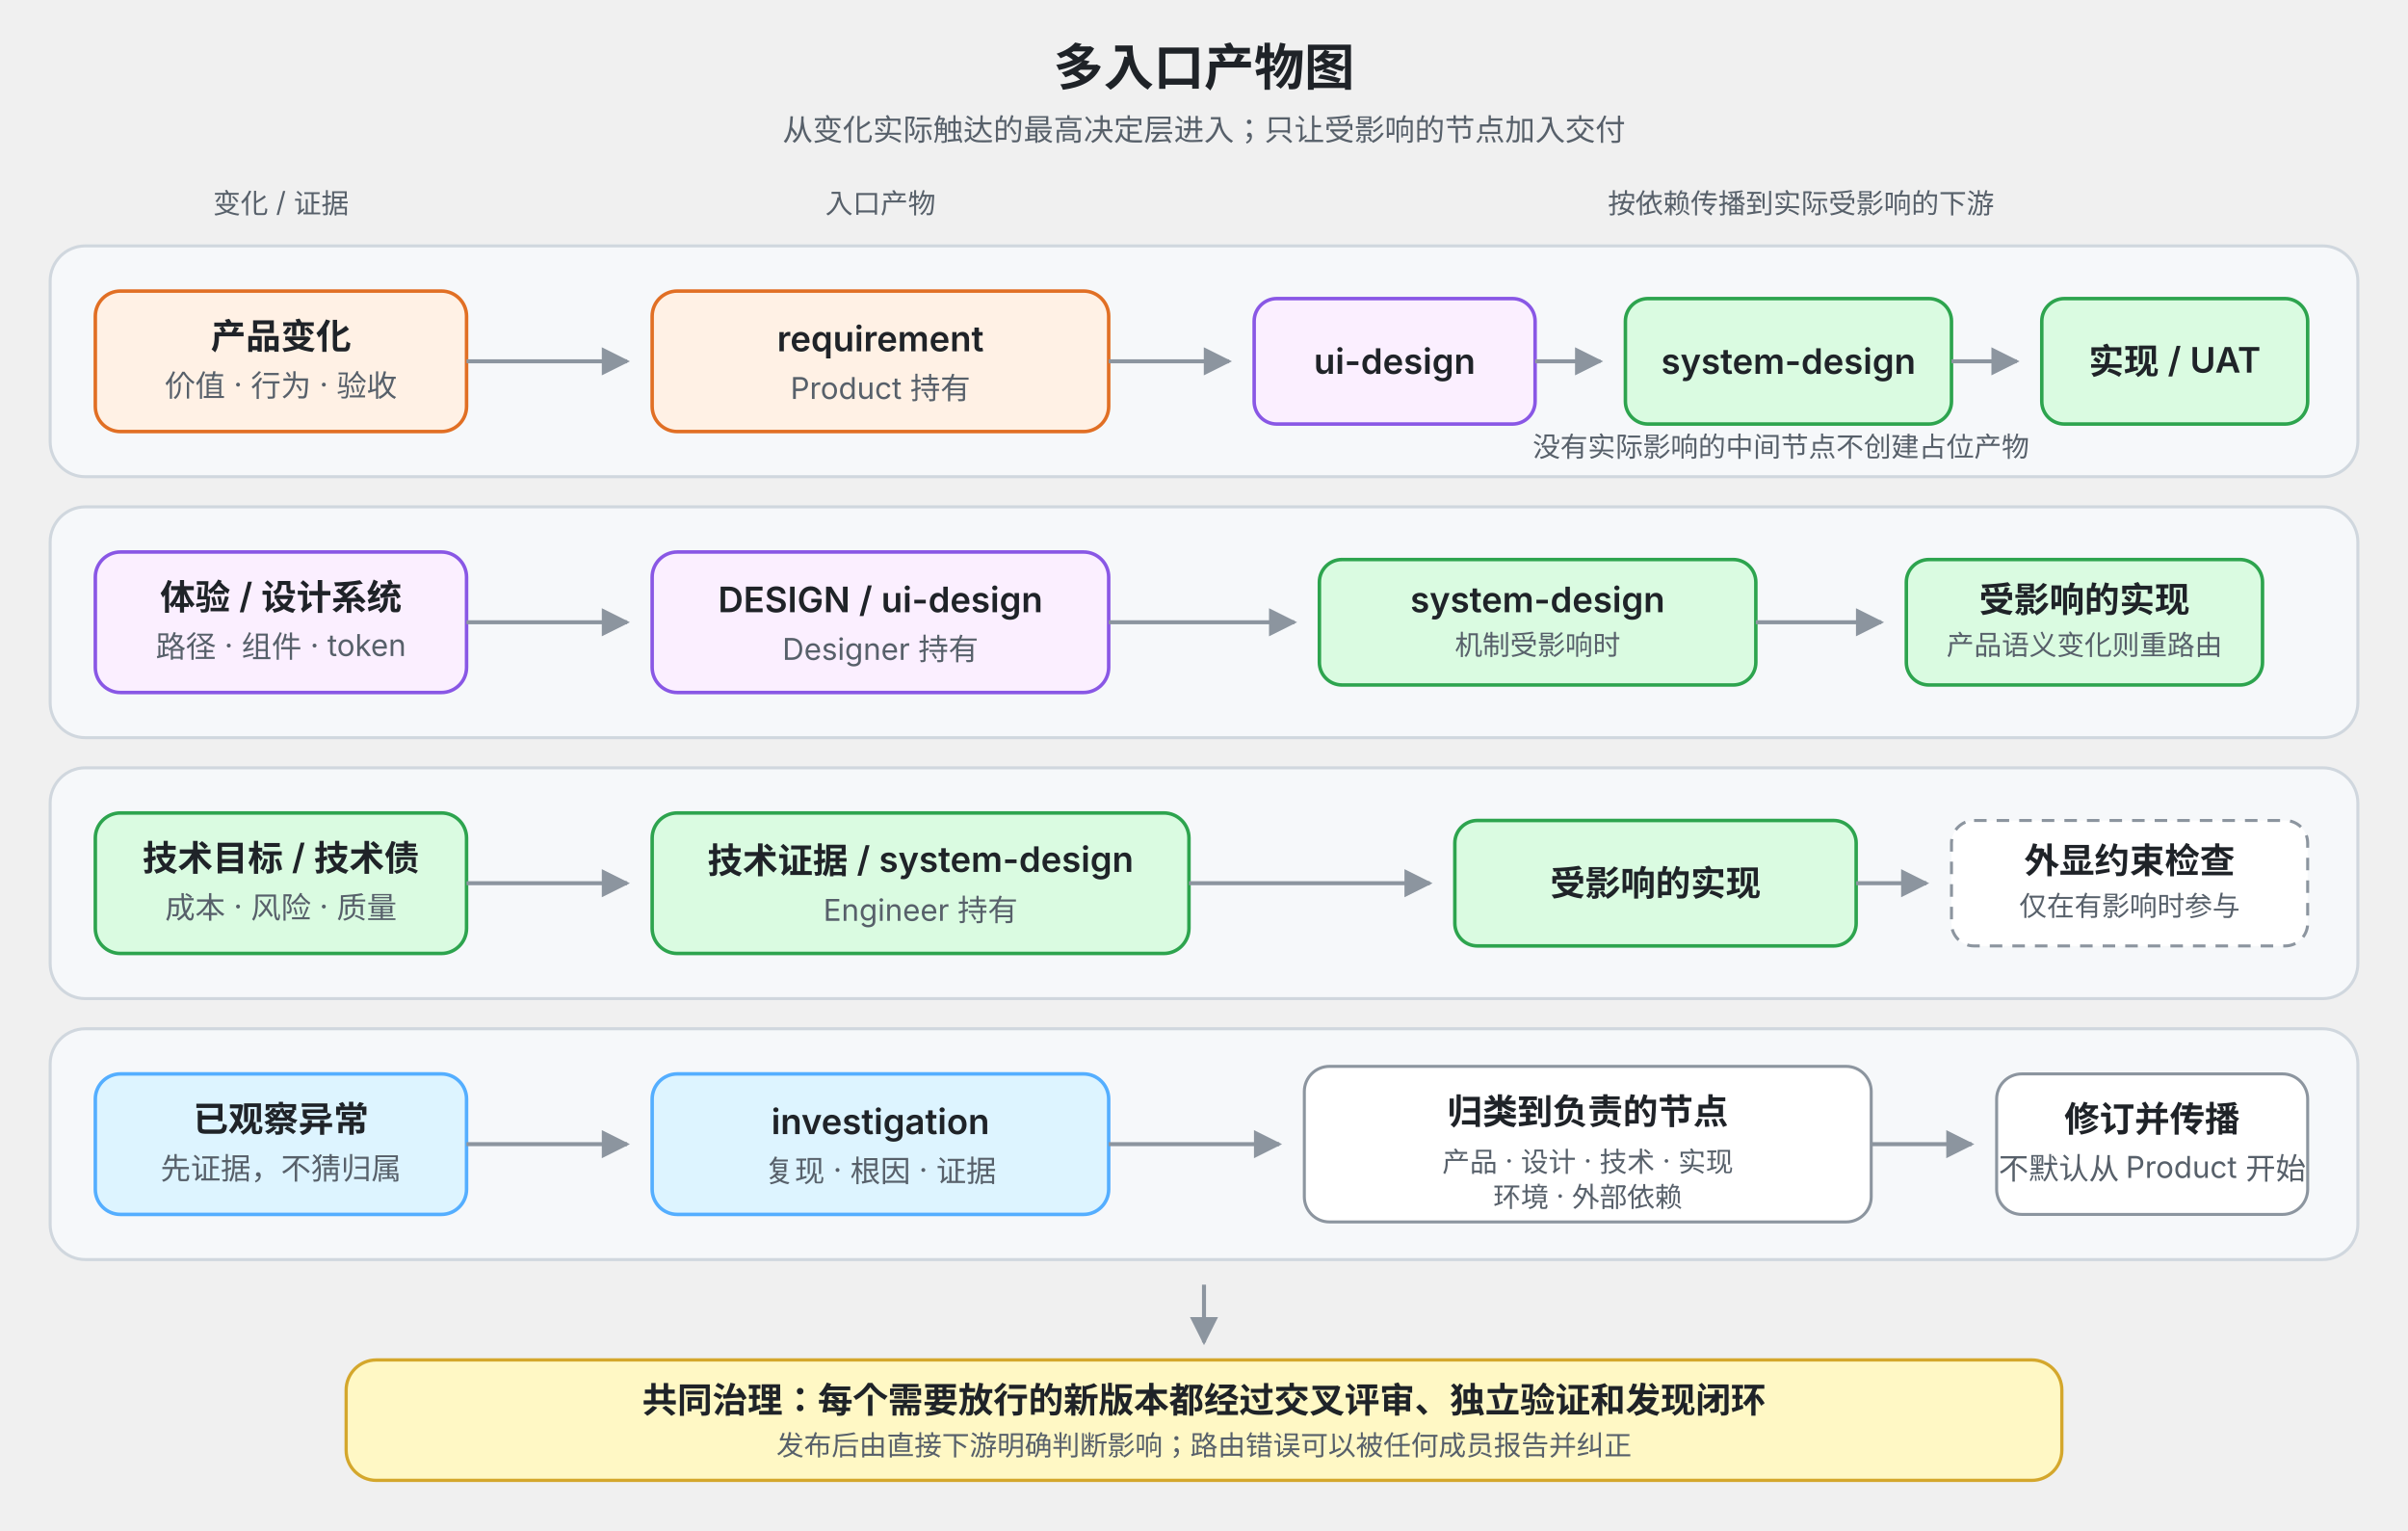
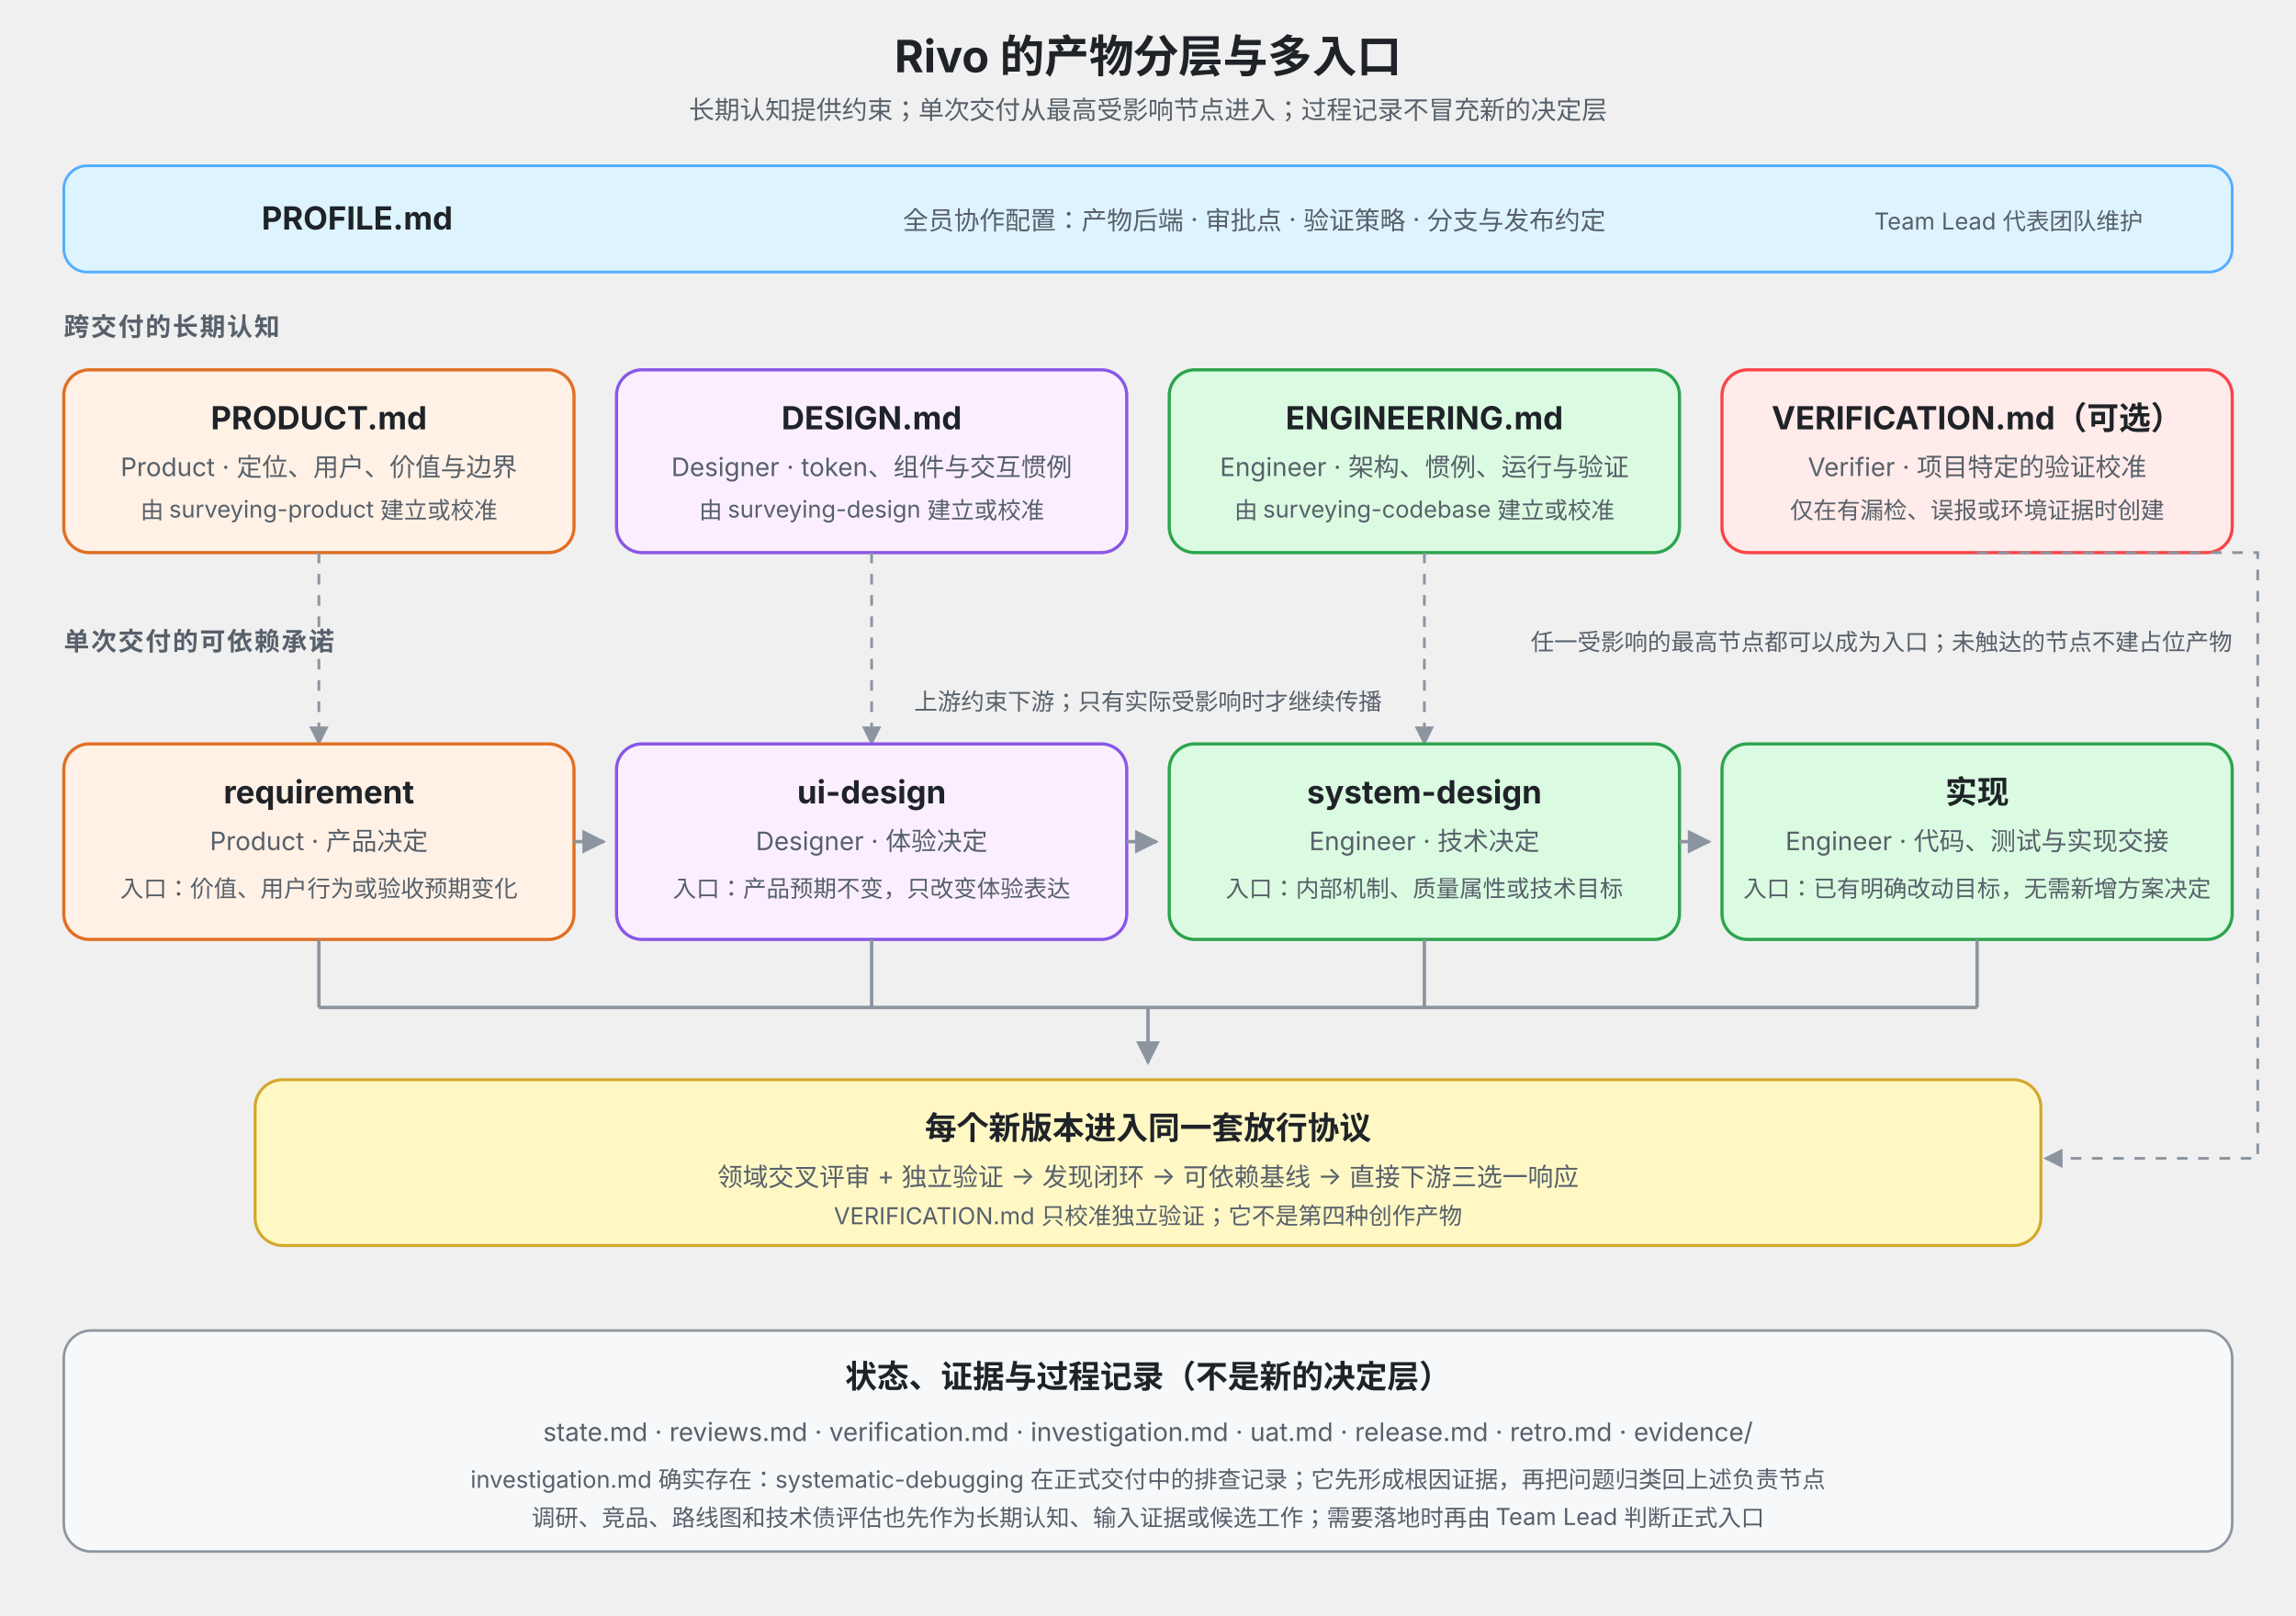
- <svg xmlns="http://www.w3.org/2000/svg" viewBox="0 0 960 610" font-family="-apple-system,'Segoe UI','PingFang SC','Hiragino Sans GB','Microsoft YaHei',sans-serif">
+ <svg xmlns="http://www.w3.org/2000/svg" viewBox="0 0 1080 760" font-family="-apple-system,'Segoe UI','PingFang SC','Hiragino Sans GB','Microsoft YaHei',sans-serif">
  <style>
-     .title{fill:#1f2328;font-size:20px;font-weight:700}
-     .label{fill:#1f2328;font-size:14px;font-weight:600}
+     .title{fill:#1f2328;font-size:21px;font-weight:700}
+     .section{fill:#57606a;font-size:12px;font-weight:600;letter-spacing:.8px}
+     .label{fill:#1f2328;font-size:15px;font-weight:650}
    .small{fill:#57606a;font-size:12px}
    .tiny{fill:#57606a;font-size:11px}
    .line{stroke:#8c959f;stroke-width:1.6;fill:none}
+     .context{stroke:#8c959f;stroke-width:1.3;fill:none;stroke-dasharray:5 5}
    .arrow{fill:#8c959f}
-     .row{fill:#f6f8fa;stroke:#d0d7de;stroke-width:1.2}
-     .product{fill:#fff1e5;stroke:#e16f24;stroke-width:1.4}
-     .design{fill:#fbefff;stroke:#8957e5;stroke-width:1.4}
-     .engineer{fill:#dafbe1;stroke:#2da44e;stroke-width:1.4}
-     .investigate{fill:#ddf4ff;stroke:#54aeff;stroke-width:1.4}
-     .neutral{fill:#ffffff;stroke:#8c959f;stroke-width:1.2}
-     .rule{fill:#fff8c5;stroke:#d4a72c;stroke-width:1.3}
+     .shared{fill:#ddf4ff;stroke:#54aeff;stroke-width:1.3}
+     .product{fill:#fff1e5;stroke:#e16f24;stroke-width:1.5}
+     .design{fill:#fbefff;stroke:#8957e5;stroke-width:1.5}
+     .engineer{fill:#dafbe1;stroke:#2da44e;stroke-width:1.5}
+     .verifier{fill:#ffebe9;stroke:#fa4549;stroke-width:1.5}
+     .gate{fill:#fff8c5;stroke:#d4a72c;stroke-width:1.4}
+     .record{fill:#f6f8fa;stroke:#8c959f;stroke-width:1.2}
    @media (prefers-color-scheme: dark){
      .title,.label{fill:#e6edf3}
-       .small,.tiny{fill:#9198a1}
-       .line{stroke:#6e7681}
+       .section,.small,.tiny{fill:#9198a1}
+       .line,.context{stroke:#6e7681}
      .arrow{fill:#6e7681}
-       .row{fill:#161b22;stroke:#30363d}
+       .shared{fill:#0f2440;stroke:#1f6feb}
      .product{fill:#2b1a10;stroke:#bd561d}
      .design{fill:#231532;stroke:#8957e5}
      .engineer{fill:#0f2417;stroke:#238636}
-       .investigate{fill:#0f2440;stroke:#1f6feb}
-       .neutral{fill:#21262d;stroke:#6e7681}
-       .rule{fill:#2a230b;stroke:#9e6a03}
+       .verifier{fill:#2b1215;stroke:#da3633}
+       .gate{fill:#2a230b;stroke:#9e6a03}
+       .record{fill:#21262d;stroke:#6e7681}
    }
  </style>
  <defs>
    <marker id="arrow" viewBox="0 0 10 10" refX="9" refY="5" markerWidth="7" markerHeight="7" orient="auto-start-reverse">
      <path class="arrow" d="M0 0L10 5L0 10z" />
    </marker>
  </defs>
-   <text class="title" x="480" y="34" text-anchor="middle">多入口产物图</text>
-   <text class="small" x="480" y="56" text-anchor="middle">从变化实际触达的最高决定层进入；只让受影响的节点加入交付</text>
-   <text class="tiny" x="112" y="85" text-anchor="middle">变化 / 证据</text>
-   <text class="tiny" x="351" y="85" text-anchor="middle">入口产物</text>
-   <text class="tiny" x="718" y="85" text-anchor="middle">按依赖传播到实际受影响的下游</text>
-   <rect class="row" x="20" y="98" width="920" height="92" rx="14" />
-   <rect class="product" x="38" y="116" width="148" height="56" rx="10" />
-   <text class="label" x="112" y="139" text-anchor="middle">产品变化</text>
-   <text class="small" x="112" y="158" text-anchor="middle">价值 · 行为 · 验收</text>
-   <line class="line" x1="186" y1="144" x2="250" y2="144" marker-end="url(#arrow)" />
-   <rect class="product" x="260" y="116" width="182" height="56" rx="10" />
-   <text class="label" x="351" y="140" text-anchor="middle">requirement</text>
-   <text class="small" x="351" y="159" text-anchor="middle">Product 持有</text>
-   <line class="line" x1="442" y1="144" x2="490" y2="144" marker-end="url(#arrow)" />
-   <rect class="design" x="500" y="119" width="112" height="50" rx="9" />
-   <text class="label" x="556" y="149" text-anchor="middle">ui-design</text>
-   <line class="line" x1="612" y1="144" x2="638" y2="144" marker-end="url(#arrow)" />
-   <rect class="engineer" x="648" y="119" width="130" height="50" rx="9" />
-   <text class="label" x="713" y="149" text-anchor="middle">system-design</text>
-   <line class="line" x1="778" y1="144" x2="804" y2="144" marker-end="url(#arrow)" />
-   <rect class="engineer" x="814" y="119" width="106" height="50" rx="9" />
-   <text class="label" x="867" y="149" text-anchor="middle">实现 / UAT</text>
-   <text class="tiny" x="710" y="182" text-anchor="middle">没有实际影响的中间节点不创建占位产物</text>
-   <rect class="row" x="20" y="202" width="920" height="92" rx="14" />
-   <rect class="design" x="38" y="220" width="148" height="56" rx="10" />
-   <text class="label" x="112" y="243" text-anchor="middle">体验 / 设计系统</text>
-   <text class="small" x="112" y="262" text-anchor="middle">路径 · 组件 · token</text>
-   <line class="line" x1="186" y1="248" x2="250" y2="248" marker-end="url(#arrow)" />
-   <rect class="design" x="260" y="220" width="182" height="56" rx="10" />
-   <text class="label" x="351" y="244" text-anchor="middle">DESIGN / ui-design</text>
-   <text class="small" x="351" y="263" text-anchor="middle">Designer 持有</text>
-   <line class="line" x1="442" y1="248" x2="516" y2="248" marker-end="url(#arrow)" />
-   <rect class="engineer" x="526" y="223" width="174" height="50" rx="9" />
-   <text class="label" x="613" y="244" text-anchor="middle">system-design</text>
-   <text class="tiny" x="613" y="261" text-anchor="middle">机制受影响时</text>
-   <line class="line" x1="700" y1="248" x2="750" y2="248" marker-end="url(#arrow)" />
-   <rect class="engineer" x="760" y="223" width="142" height="50" rx="9" />
-   <text class="label" x="831" y="244" text-anchor="middle">受影响的实现</text>
-   <text class="tiny" x="831" y="261" text-anchor="middle">产品语义变化则重路由</text>
-   <rect class="row" x="20" y="306" width="920" height="92" rx="14" />
-   <rect class="engineer" x="38" y="324" width="148" height="56" rx="10" />
-   <text class="label" x="112" y="347" text-anchor="middle">技术目标 / 技术债</text>
-   <text class="small" x="112" y="366" text-anchor="middle">成本 · 风险 · 质量</text>
-   <line class="line" x1="186" y1="352" x2="250" y2="352" marker-end="url(#arrow)" />
-   <rect class="engineer" x="260" y="324" width="214" height="56" rx="10" />
-   <text class="label" x="367" y="348" text-anchor="middle">技术证据 / system-design</text>
-   <text class="small" x="367" y="367" text-anchor="middle">Engineer 持有</text>
-   <line class="line" x1="474" y1="352" x2="570" y2="352" marker-end="url(#arrow)" />
-   <rect class="engineer" x="580" y="327" width="160" height="50" rx="9" />
-   <text class="label" x="660" y="357" text-anchor="middle">受影响的实现</text>
-   <line class="line" x1="740" y1="352" x2="768" y2="352" marker-end="url(#arrow)" />
-   <rect class="neutral" x="778" y="327" width="142" height="50" rx="9" stroke-dasharray="5 4" />
-   <text class="label" x="849" y="348" text-anchor="middle">外显约束检查</text>
-   <text class="tiny" x="849" y="365" text-anchor="middle">仅在有影响时参与</text>
-   <rect class="row" x="20" y="410" width="920" height="92" rx="14" />
-   <rect class="investigate" x="38" y="428" width="148" height="56" rx="10" />
-   <text class="label" x="112" y="451" text-anchor="middle">已观察异常</text>
-   <text class="small" x="112" y="470" text-anchor="middle">先证据，不猜归属</text>
-   <line class="line" x1="186" y1="456" x2="250" y2="456" marker-end="url(#arrow)" />
-   <rect class="investigate" x="260" y="428" width="182" height="56" rx="10" />
-   <text class="label" x="351" y="452" text-anchor="middle">investigation</text>
-   <text class="small" x="351" y="471" text-anchor="middle">复现 · 根因 · 证据</text>
-   <line class="line" x1="442" y1="456" x2="510" y2="456" marker-end="url(#arrow)" />
-   <rect class="neutral" x="520" y="425" width="226" height="62" rx="10" />
-   <text class="label" x="633" y="448" text-anchor="middle">归类到负责的节点</text>
-   <text class="tiny" x="633" y="467" text-anchor="middle">产品 · 设计 · 技术 · 实现</text>
-   <text class="tiny" x="633" y="481" text-anchor="middle">环境 · 外部依赖</text>
-   <line class="line" x1="746" y1="456" x2="786" y2="456" marker-end="url(#arrow)" />
-   <rect class="neutral" x="796" y="428" width="124" height="56" rx="10" />
-   <text class="label" x="858" y="451" text-anchor="middle">修订并传播</text>
-   <text class="small" x="858" y="470" text-anchor="middle">不默认从 Product 开始</text>
-   <path class="line" d="M480 512 V535" marker-end="url(#arrow)" />
-   <rect class="rule" x="138" y="542" width="684" height="48" rx="12" />
-   <text class="label" x="480" y="563" text-anchor="middle">共同治理：每个需要放行的新版本都经过交叉评审、独立验证和发现闭环</text>
-   <text class="tiny" x="480" y="580" text-anchor="middle">发布后由直接下游明确判断影响；路由错误可以被任何成员报告并纠正</text>
+   <text class="title" x="540" y="34" text-anchor="middle">Rivo 的产物分层与多入口</text>
+   <text class="small" x="540" y="56" text-anchor="middle">长期认知提供约束；单次交付从最高受影响节点进入；过程记录不冒充新的决定层</text>
+   <rect class="shared" x="30" y="78" width="1020" height="50" rx="11" />
+   <text class="label" x="168" y="108" text-anchor="middle">PROFILE.md</text>
+   <text class="small" x="590" y="108" text-anchor="middle">全员协作配置：产物后端 · 审批点 · 验证策略 · 分支与发布约定</text>
+   <text class="tiny" x="1008" y="108" text-anchor="end">Team Lead 代表团队维护</text>
+   <text class="section" x="30" y="158">跨交付的长期认知</text>
+   <rect class="product" x="30" y="174" width="240" height="86" rx="12" />
+   <text class="label" x="150" y="202" text-anchor="middle">PRODUCT.md</text>
+   <text class="small" x="150" y="224" text-anchor="middle">Product · 定位、用户、价值与边界</text>
+   <text class="tiny" x="150" y="244" text-anchor="middle">由 surveying-product 建立或校准</text>
+   <rect class="design" x="290" y="174" width="240" height="86" rx="12" />
+   <text class="label" x="410" y="202" text-anchor="middle">DESIGN.md</text>
+   <text class="small" x="410" y="224" text-anchor="middle">Designer · token、组件与交互惯例</text>
+   <text class="tiny" x="410" y="244" text-anchor="middle">由 surveying-design 建立或校准</text>
+   <rect class="engineer" x="550" y="174" width="240" height="86" rx="12" />
+   <text class="label" x="670" y="202" text-anchor="middle">ENGINEERING.md</text>
+   <text class="small" x="670" y="224" text-anchor="middle">Engineer · 架构、惯例、运行与验证</text>
+   <text class="tiny" x="670" y="244" text-anchor="middle">由 surveying-codebase 建立或校准</text>
+   <rect class="verifier" x="810" y="174" width="240" height="86" rx="12" />
+   <text class="label" x="930" y="202" text-anchor="middle">VERIFICATION.md（可选）</text>
+   <text class="small" x="930" y="224" text-anchor="middle">Verifier · 项目特定的验证校准</text>
+   <text class="tiny" x="930" y="244" text-anchor="middle">仅在有漏检、误报或环境证据时创建</text>
+   <path class="context" d="M150 260 V350" marker-end="url(#arrow)" />
+   <path class="context" d="M410 260 V350" marker-end="url(#arrow)" />
+   <path class="context" d="M670 260 V350" marker-end="url(#arrow)" />
+   <path class="context" d="M930 260 H1062 V545 H962" marker-end="url(#arrow)" />
+   <text class="section" x="30" y="306">单次交付的可依赖承诺</text>
+   <text class="tiny" x="1050" y="306" text-anchor="end">任一受影响的最高节点都可以成为入口；未触达的节点不建占位产物</text>
+   <rect class="product" x="30" y="350" width="240" height="92" rx="12" />
+   <text class="label" x="150" y="378" text-anchor="middle">requirement</text>
+   <text class="small" x="150" y="400" text-anchor="middle">Product · 产品决定</text>
+   <text class="tiny" x="150" y="422" text-anchor="middle">入口：价值、用户行为或验收预期变化</text>
+   <rect class="design" x="290" y="350" width="240" height="92" rx="12" />
+   <text class="label" x="410" y="378" text-anchor="middle">ui-design</text>
+   <text class="small" x="410" y="400" text-anchor="middle">Designer · 体验决定</text>
+   <text class="tiny" x="410" y="422" text-anchor="middle">入口：产品预期不变，只改变体验表达</text>
+   <rect class="engineer" x="550" y="350" width="240" height="92" rx="12" />
+   <text class="label" x="670" y="378" text-anchor="middle">system-design</text>
+   <text class="small" x="670" y="400" text-anchor="middle">Engineer · 技术决定</text>
+   <text class="tiny" x="670" y="422" text-anchor="middle">入口：内部机制、质量属性或技术目标</text>
+   <rect class="engineer" x="810" y="350" width="240" height="92" rx="12" />
+   <text class="label" x="930" y="378" text-anchor="middle">实现</text>
+   <text class="small" x="930" y="400" text-anchor="middle">Engineer · 代码、测试与实现交接</text>
+   <text class="tiny" x="930" y="422" text-anchor="middle">入口：已有明确改动目标，无需新增方案决定</text>
+   <line class="line" x1="270" y1="396" x2="284" y2="396" marker-end="url(#arrow)" />
+   <line class="line" x1="530" y1="396" x2="544" y2="396" marker-end="url(#arrow)" />
+   <line class="line" x1="790" y1="396" x2="804" y2="396" marker-end="url(#arrow)" />
+   <text class="tiny" x="540" y="334" text-anchor="middle">上游约束下游；只有实际受影响时才继续传播</text>
+   <path class="line" d="M150 442 V474 M410 442 V474 M670 442 V474 M930 442 V474 M150 474 H930 M540 474 V500" marker-end="url(#arrow)" />
+   <rect class="gate" x="120" y="508" width="840" height="78" rx="13" />
+   <text class="label" x="540" y="536" text-anchor="middle">每个新版本进入同一套放行协议</text>
+   <text class="small" x="540" y="558" text-anchor="middle">领域交叉评审 + 独立验证 → 发现闭环 → 可依赖基线 → 直接下游三选一响应</text>
+   <text class="tiny" x="540" y="576" text-anchor="middle">VERIFICATION.md 只校准独立验证；它不是第四种创作产物</text>
+   <rect class="record" x="30" y="626" width="1020" height="104" rx="13" />
+   <text class="label" x="540" y="653" text-anchor="middle">状态、证据与过程记录（不是新的决定层）</text>
+   <text class="small" x="540" y="678" text-anchor="middle">state.md · reviews.md · verification.md · investigation.md · uat.md · release.md · retro.md · evidence/</text>
+   <text class="tiny" x="540" y="700" text-anchor="middle">investigation.md 确实存在：systematic-debugging 在正式交付中的排查记录；它先形成根因证据，再把问题归类回上述负责节点</text>
+   <text class="tiny" x="540" y="718" text-anchor="middle">调研、竞品、路线图和技术债评估也先作为长期认知、输入证据或候选工作；需要落地时再由 Team Lead 判断正式入口</text>
</svg>
